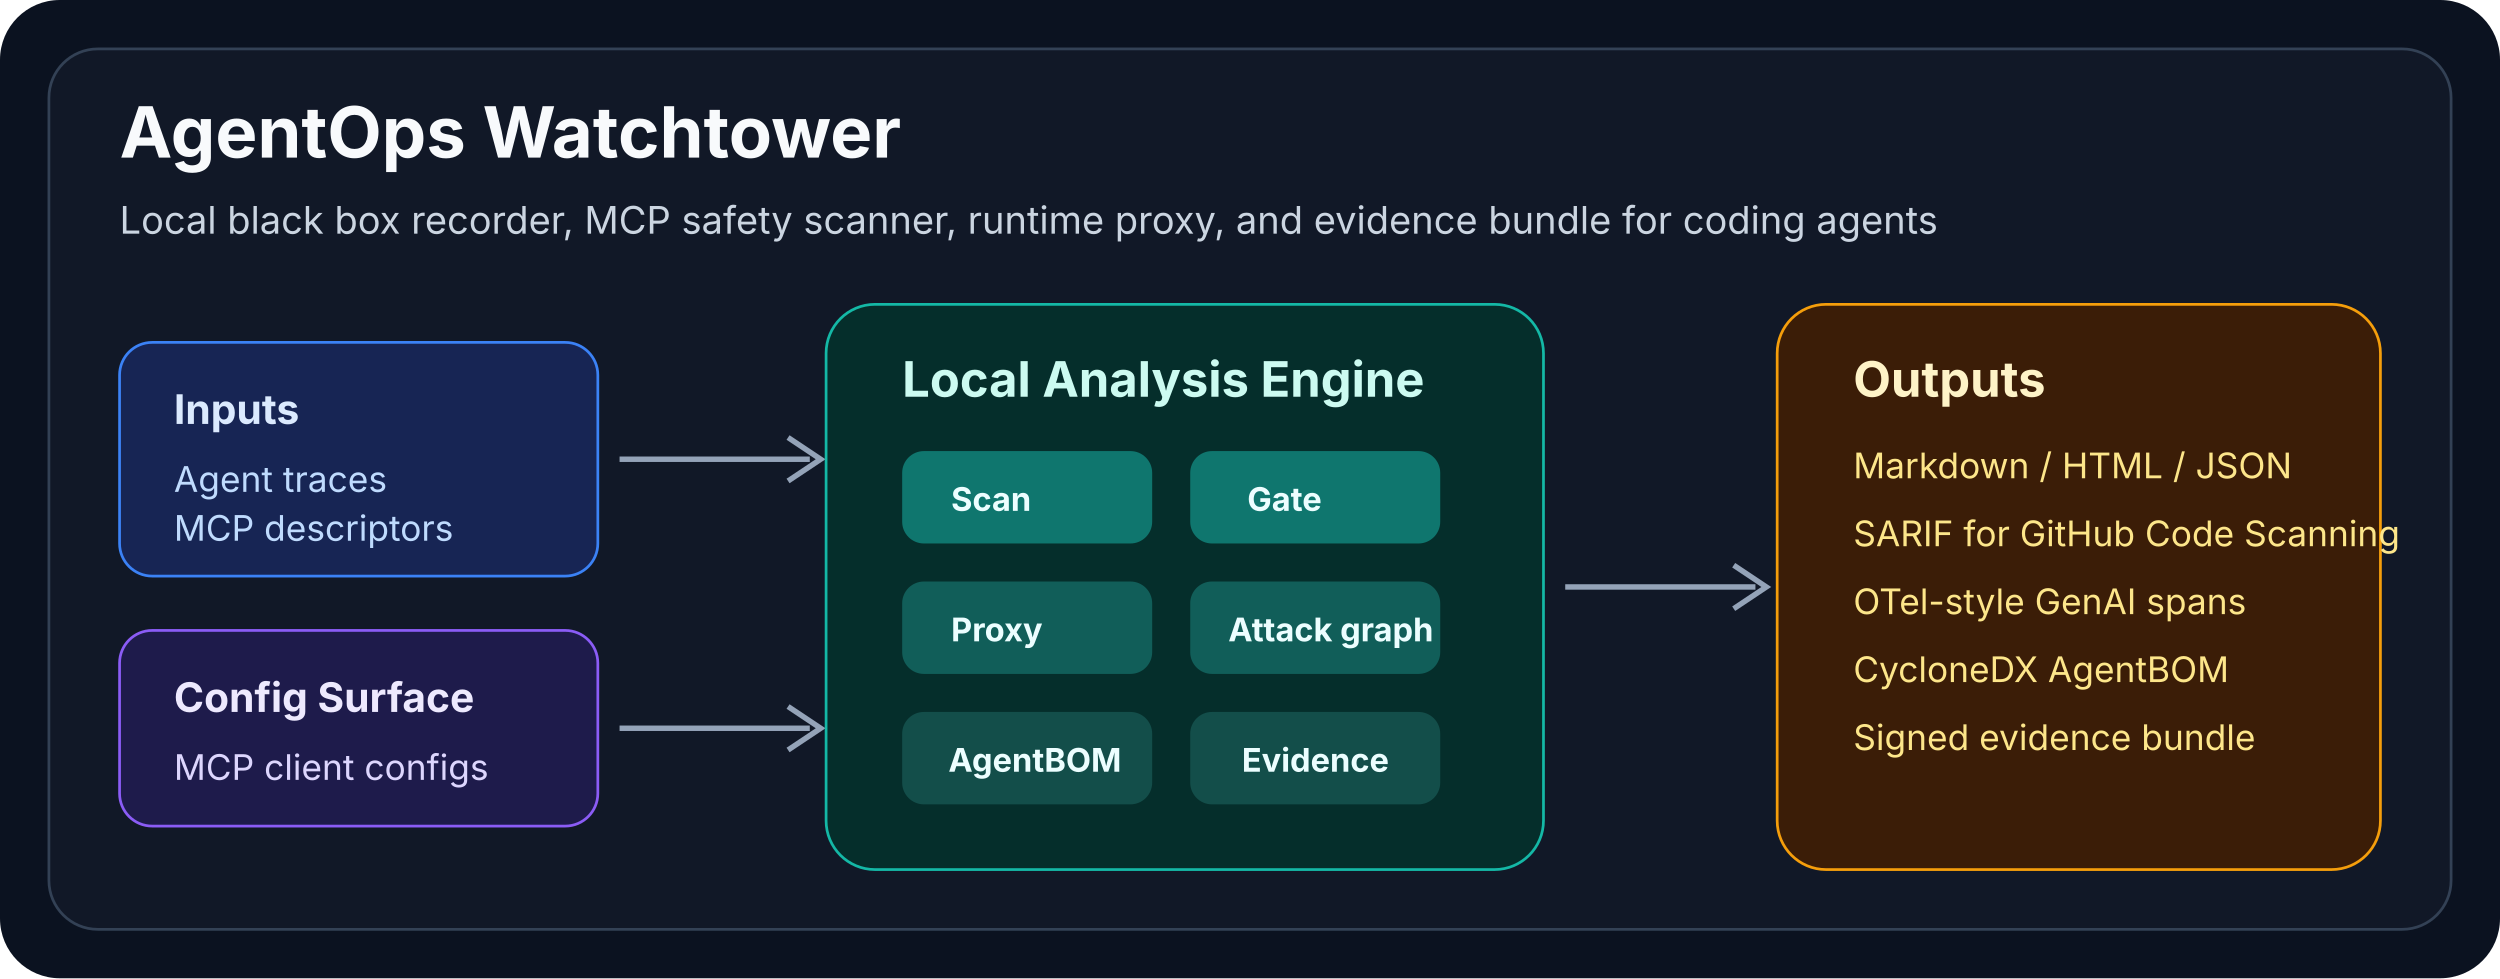
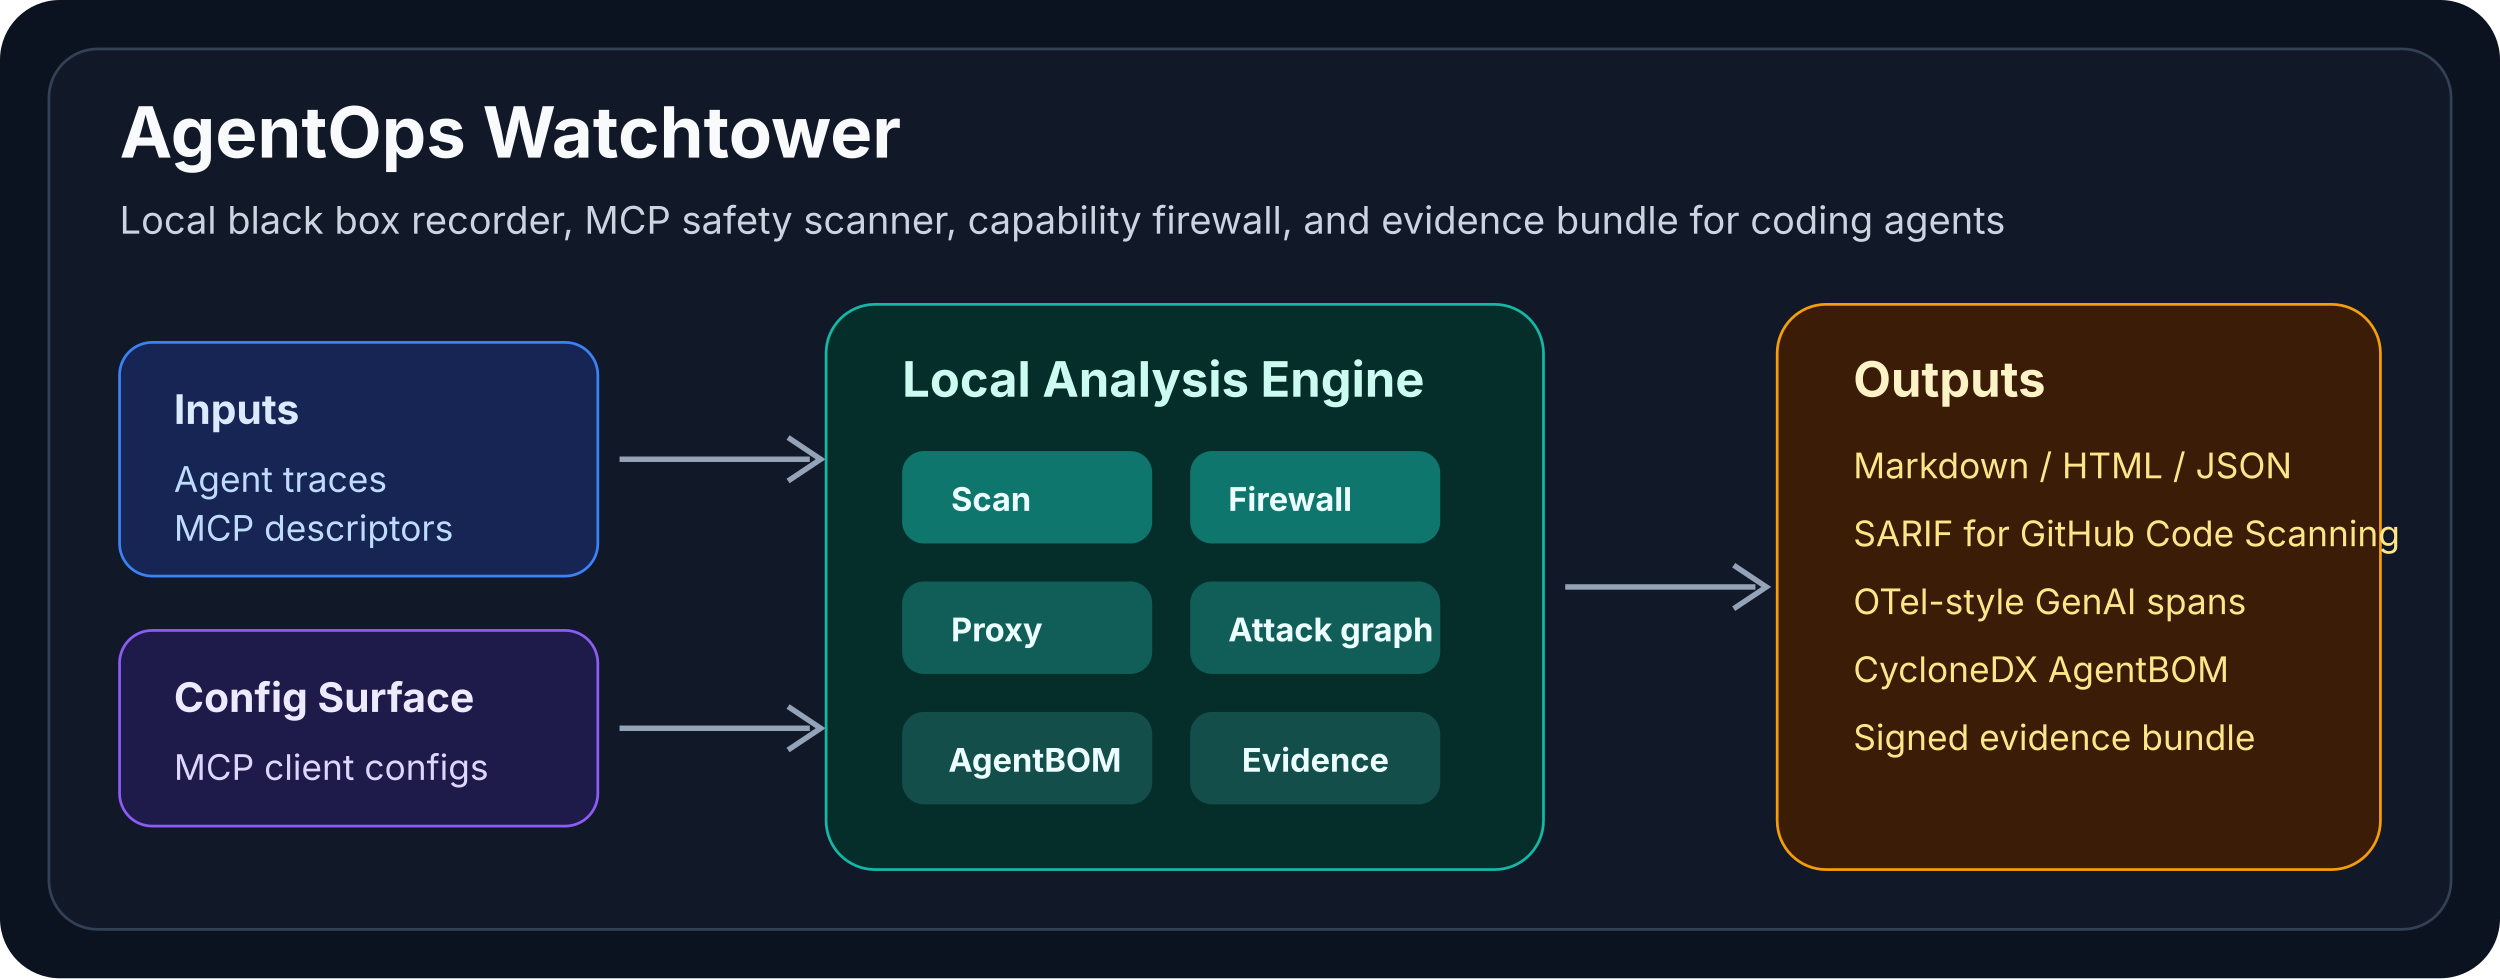
<svg xmlns="http://www.w3.org/2000/svg" width="920" height="360" viewBox="0 0 920 360" fill="none" role="img" aria-labelledby="title desc">
  <rect width="920" height="360" rx="22" fill="#0B1220" />
  <rect x="18" y="18" width="884" height="324" rx="18" fill="#111827" stroke="#334155" />
  <text x="44" y="58" fill="#F8FAFC" font-family="Inter,Segoe UI,Arial,sans-serif" font-size="26" font-weight="700">AgentOps Watchtower</text>
-   <text x="44" y="86" fill="#CBD5E1" font-family="Inter,Segoe UI,Arial,sans-serif" font-size="14">Local black box recorder, MCP safety scanner, runtime proxy, and evidence bundle for coding agents</text>
+   <text x="44" y="86" fill="#CBD5E1" font-family="Inter,Segoe UI,Arial,sans-serif" font-size="14">Local black box recorder, MCP safety scanner, capability firewall, and evidence bundle for coding agents</text>
  <rect x="44" y="126" width="176" height="86" rx="12" fill="#172554" stroke="#3B82F6" />
  <text x="64" y="156" fill="#DBEAFE" font-family="Inter,Segoe UI,Arial,sans-serif" font-size="15" font-weight="700">Inputs</text>
  <text x="64" y="181" fill="#BFDBFE" font-family="Inter,Segoe UI,Arial,sans-serif" font-size="13">Agent traces</text>
  <text x="64" y="199" fill="#BFDBFE" font-family="Inter,Segoe UI,Arial,sans-serif" font-size="13">MCP descriptors</text>
  <rect x="44" y="232" width="176" height="72" rx="12" fill="#1E1B4B" stroke="#8B5CF6" />
  <text x="64" y="262" fill="#EDE9FE" font-family="Inter,Segoe UI,Arial,sans-serif" font-size="15" font-weight="700">Config Surface</text>
  <text x="64" y="287" fill="#DDD6FE" font-family="Inter,Segoe UI,Arial,sans-serif" font-size="13">MCP client configs</text>
  <path d="M228 169H298" stroke="#94A3B8" stroke-width="2" />
  <path d="M228 268H298" stroke="#94A3B8" stroke-width="2" />
  <path d="M290 161L302 169L290 177" stroke="#94A3B8" stroke-width="2" />
  <path d="M290 260L302 268L290 276" stroke="#94A3B8" stroke-width="2" />
  <rect x="304" y="112" width="264" height="208" rx="18" fill="#052E2B" stroke="#14B8A6" />
  <text x="332" y="146" fill="#CCFBF1" font-family="Inter,Segoe UI,Arial,sans-serif" font-size="18" font-weight="700">Local Analysis Engine</text>
  <rect x="332" y="166" width="92" height="34" rx="8" fill="#0F766E" />
  <text x="350" y="188" fill="#ECFEFF" font-family="Inter,Segoe UI,Arial,sans-serif" font-size="12" font-weight="700">Scan</text>
  <rect x="438" y="166" width="92" height="34" rx="8" fill="#0F766E" />
-   <text x="459" y="188" fill="#ECFEFF" font-family="Inter,Segoe UI,Arial,sans-serif" font-size="12" font-weight="700">Gate</text>
+   <text x="452" y="188" fill="#ECFEFF" font-family="Inter,Segoe UI,Arial,sans-serif" font-size="12" font-weight="700">Firewall</text>
  <rect x="332" y="214" width="92" height="34" rx="8" fill="#115E59" />
  <text x="350" y="236" fill="#ECFEFF" font-family="Inter,Segoe UI,Arial,sans-serif" font-size="12" font-weight="700">Proxy</text>
  <rect x="438" y="214" width="92" height="34" rx="8" fill="#115E59" />
  <text x="452" y="236" fill="#ECFEFF" font-family="Inter,Segoe UI,Arial,sans-serif" font-size="12" font-weight="700">Attack graph</text>
  <rect x="332" y="262" width="92" height="34" rx="8" fill="#134E4A" />
  <text x="349" y="284" fill="#ECFEFF" font-family="Inter,Segoe UI,Arial,sans-serif" font-size="12" font-weight="700">AgentBOM</text>
  <rect x="438" y="262" width="92" height="34" rx="8" fill="#134E4A" />
  <text x="457" y="284" fill="#ECFEFF" font-family="Inter,Segoe UI,Arial,sans-serif" font-size="12" font-weight="700">Evidence</text>
  <path d="M576 216H646" stroke="#94A3B8" stroke-width="2" />
  <path d="M638 208L650 216L638 224" stroke="#94A3B8" stroke-width="2" />
  <rect x="654" y="112" width="222" height="208" rx="18" fill="#3B1D07" stroke="#F59E0B" />
  <text x="682" y="146" fill="#FEF3C7" font-family="Inter,Segoe UI,Arial,sans-serif" font-size="18" font-weight="700">Outputs</text>
  <text x="682" y="176" fill="#FDE68A" font-family="Inter,Segoe UI,Arial,sans-serif" font-size="13">Markdown / HTML / JSON</text>
  <text x="682" y="201" fill="#FDE68A" font-family="Inter,Segoe UI,Arial,sans-serif" font-size="13">SARIF for GitHub Code Scanning</text>
  <text x="682" y="226" fill="#FDE68A" font-family="Inter,Segoe UI,Arial,sans-serif" font-size="13">OTel-style GenAI spans</text>
  <text x="682" y="251" fill="#FDE68A" font-family="Inter,Segoe UI,Arial,sans-serif" font-size="13">CycloneDX AgentBOM</text>
  <text x="682" y="276" fill="#FDE68A" font-family="Inter,Segoe UI,Arial,sans-serif" font-size="13">Signed evidence bundle</text>
</svg>
